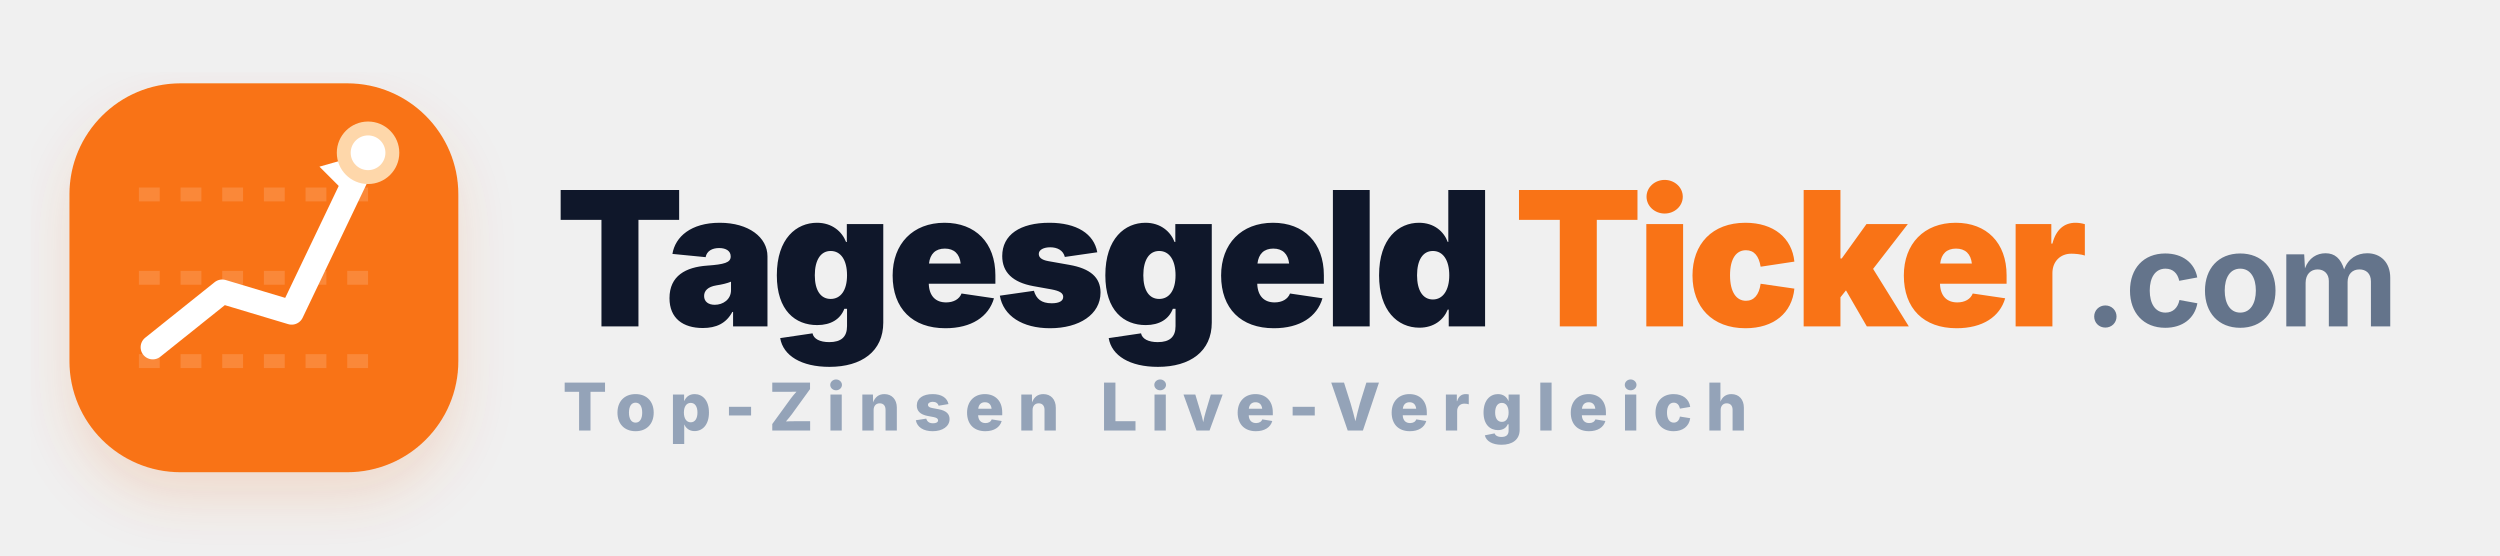
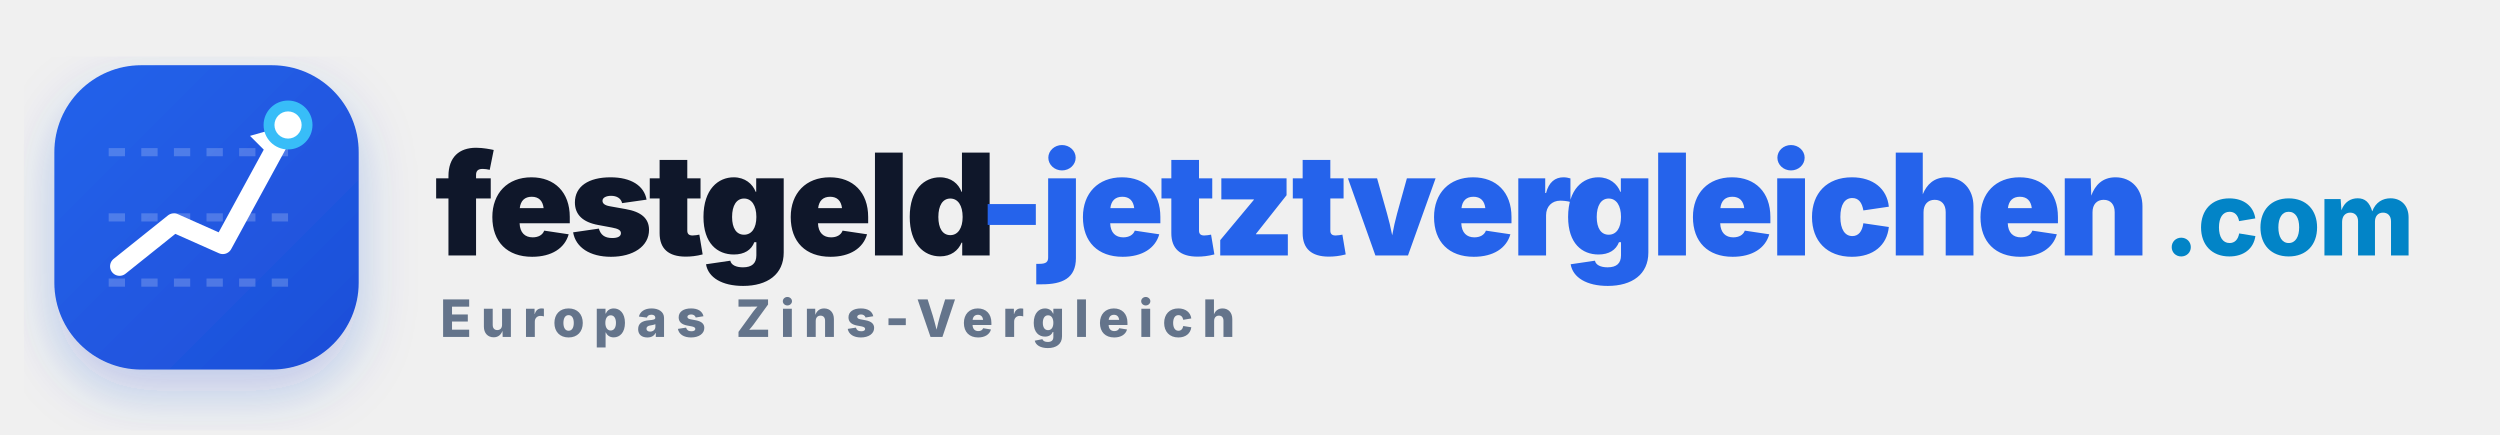
- <svg xmlns="http://www.w3.org/2000/svg" viewBox="0 0 360 80" width="100%" height="100%">
+ <svg xmlns="http://www.w3.org/2000/svg" viewBox="0 0 460 80" width="100%" height="100%">
  <defs>
-     <linearGradient id="redGradient" x1="0%" y1="0%" x2="100%" y2="100%">
-       <stop offset="0%" stop-color="#f97316" />
-       <stop offset="100%" stop-color="#f97316" />
+     <linearGradient id="blueGradient" x1="0%" y1="0%" x2="100%" y2="100%">
+       <stop offset="0%" stop-color="#2563eb" />
+       <stop offset="100%" stop-color="#1d4ed8" />
    </linearGradient>
-     <linearGradient id="glowGradient" x1="0%" y1="0%" x2="0%" y2="100%">
-       <stop offset="0%" stop-color="#fed7aa" stop-opacity="0.6" />
-       <stop offset="100%" stop-color="#f97316" stop-opacity="0" />
+     <linearGradient id="cyanGradient" x1="0%" y1="0%" x2="100%" y2="100%">
+       <stop offset="0%" stop-color="#38bdf8" />
+       <stop offset="100%" stop-color="#0284c7" />
    </linearGradient>
-     <filter id="shadow" x="-10%" y="-10%" width="130%" height="130%">
-       <feDropShadow dx="0" dy="4" stdDeviation="4" flood-color="#ea580c" flood-opacity="0.15" />
+     <filter id="blueShadow" x="-10%" y="-10%" width="130%" height="130%">
+       <feDropShadow dx="0" dy="4" stdDeviation="5" flood-color="#1d4ed8" flood-opacity="0.25" />
    </filter>
  </defs>
  <g id="LogoGroup">
-     <rect x="10" y="12" width="56" height="56" rx="16" fill="url(#redGradient)" filter="url(#shadow)" />
-     <line x1="20" y1="52" x2="56" y2="52" stroke="rgba(255, 255, 255, 0.15)" stroke-width="2" stroke-dasharray="3 3" />
-     <line x1="20" y1="40" x2="56" y2="40" stroke="rgba(255, 255, 255, 0.15)" stroke-width="2" stroke-dasharray="3 3" />
-     <line x1="20" y1="28" x2="56" y2="28" stroke="rgba(255, 255, 255, 0.15)" stroke-width="2" stroke-dasharray="3 3" />
-     <path d="M 22 50 L 32 42 L 42 45 L 53 22" fill="none" stroke="#ffffff" stroke-width="3.5" stroke-linecap="round" stroke-linejoin="round" />
-     <polygon points="53,22 46,24 51,29" fill="#ffffff" />
-     <circle cx="53" cy="22" r="4.5" fill="#fed7aa" />
-     <circle cx="53" cy="22" r="2.5" fill="#ffffff" />
-     <text x="80" y="47" font-family="'Plus Jakarta Sans', 'Inter', system-ui, sans-serif" font-size="27" font-weight="900" fill="#0f172a" letter-spacing="-0.03em">Tagesgeld</text>
-     <text x="218" y="47" font-family="'Plus Jakarta Sans', 'Inter', system-ui, sans-serif" font-size="27" font-weight="900" fill="#f97316" letter-spacing="-0.03em">Ticker</text>
-     <text x="300" y="47" font-family="'Plus Jakarta Sans', 'Inter', system-ui, sans-serif" font-size="19" font-weight="700" fill="#64748b" letter-spacing="-0.02em">.com</text>
-     <text x="81" y="62" font-family="'Plus Jakarta Sans', 'Inter', system-ui, sans-serif" font-size="9.5" font-weight="800" fill="#94a3b8" letter-spacing="0.2em" text-transform="uppercase">Top-Zinsen Live-Vergleich</text>
+     <rect x="10" y="12" width="56" height="56" rx="16" fill="url(#blueGradient)" filter="url(#blueShadow)" />
+     <line x1="20" y1="52" x2="56" y2="52" stroke="rgba(255, 255, 255, 0.2)" stroke-width="1.5" stroke-dasharray="3 3" />
+     <line x1="20" y1="40" x2="56" y2="40" stroke="rgba(255, 255, 255, 0.2)" stroke-width="1.5" stroke-dasharray="3 3" />
+     <line x1="20" y1="28" x2="56" y2="28" stroke="rgba(255, 255, 255, 0.2)" stroke-width="1.5" stroke-dasharray="3 3" />
+     <path d="M 22 49 L 32 41 L 41 45 L 53 23" fill="none" stroke="#ffffff" stroke-width="3.5" stroke-linecap="round" stroke-linejoin="round" />
+     <polygon points="53,23 46,25 51,30" fill="#ffffff" />
+     <circle cx="53" cy="23" r="4.5" fill="#38bdf8" />
+     <circle cx="53" cy="23" r="2.5" fill="#ffffff" />
+     <text x="80" y="47" font-family="'Plus Jakarta Sans', 'Inter', system-ui, sans-serif" font-size="26" font-weight="900" fill="#0f172a" letter-spacing="-0.03em">festgeld</text>
+     <text x="180" y="47" font-family="'Plus Jakarta Sans', 'Inter', system-ui, sans-serif" font-size="26" font-weight="900" fill="#2563eb" letter-spacing="-0.03em">-jetztvergleichen</text>
+     <text x="398" y="47" font-family="'Plus Jakarta Sans', 'Inter', system-ui, sans-serif" font-size="19" font-weight="800" fill="#0284c7" letter-spacing="-0.02em">.com</text>
+     <text x="81" y="62" font-family="'Plus Jakarta Sans', 'Inter', system-ui, sans-serif" font-size="9.5" font-weight="800" fill="#64748b" letter-spacing="0.18em" text-transform="uppercase">Europas Zins-Vergleich</text>
  </g>
</svg>
